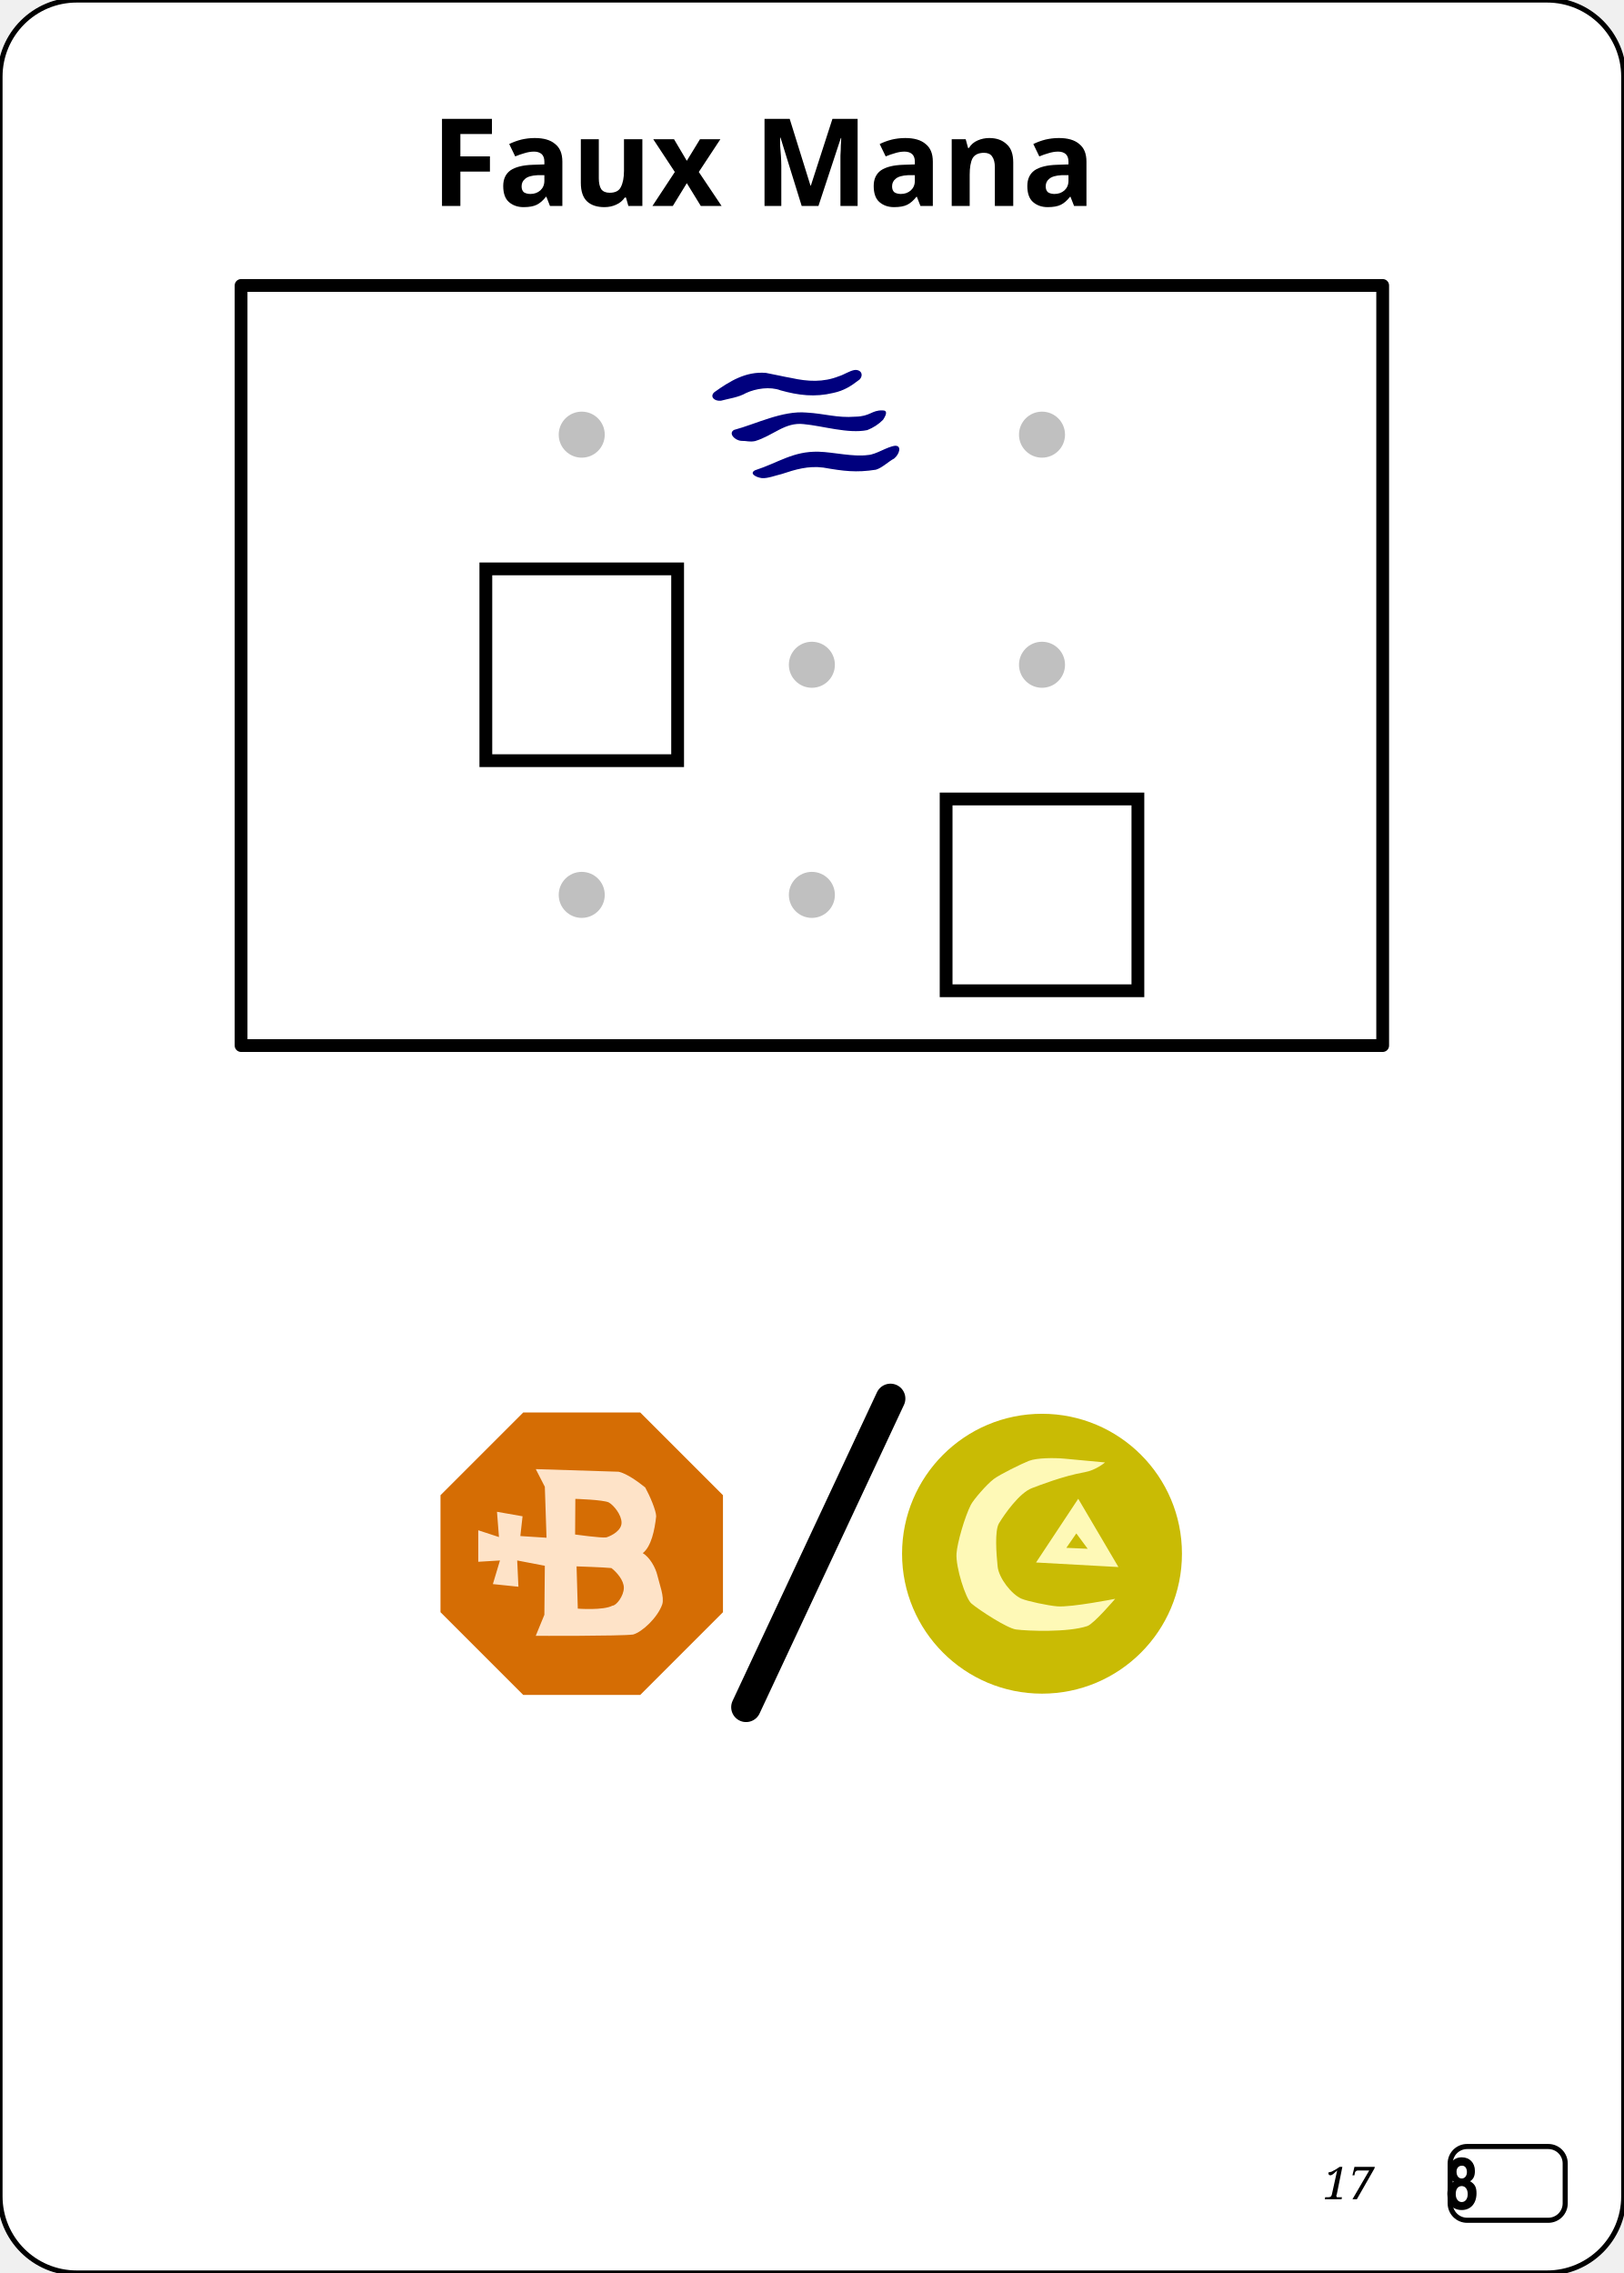
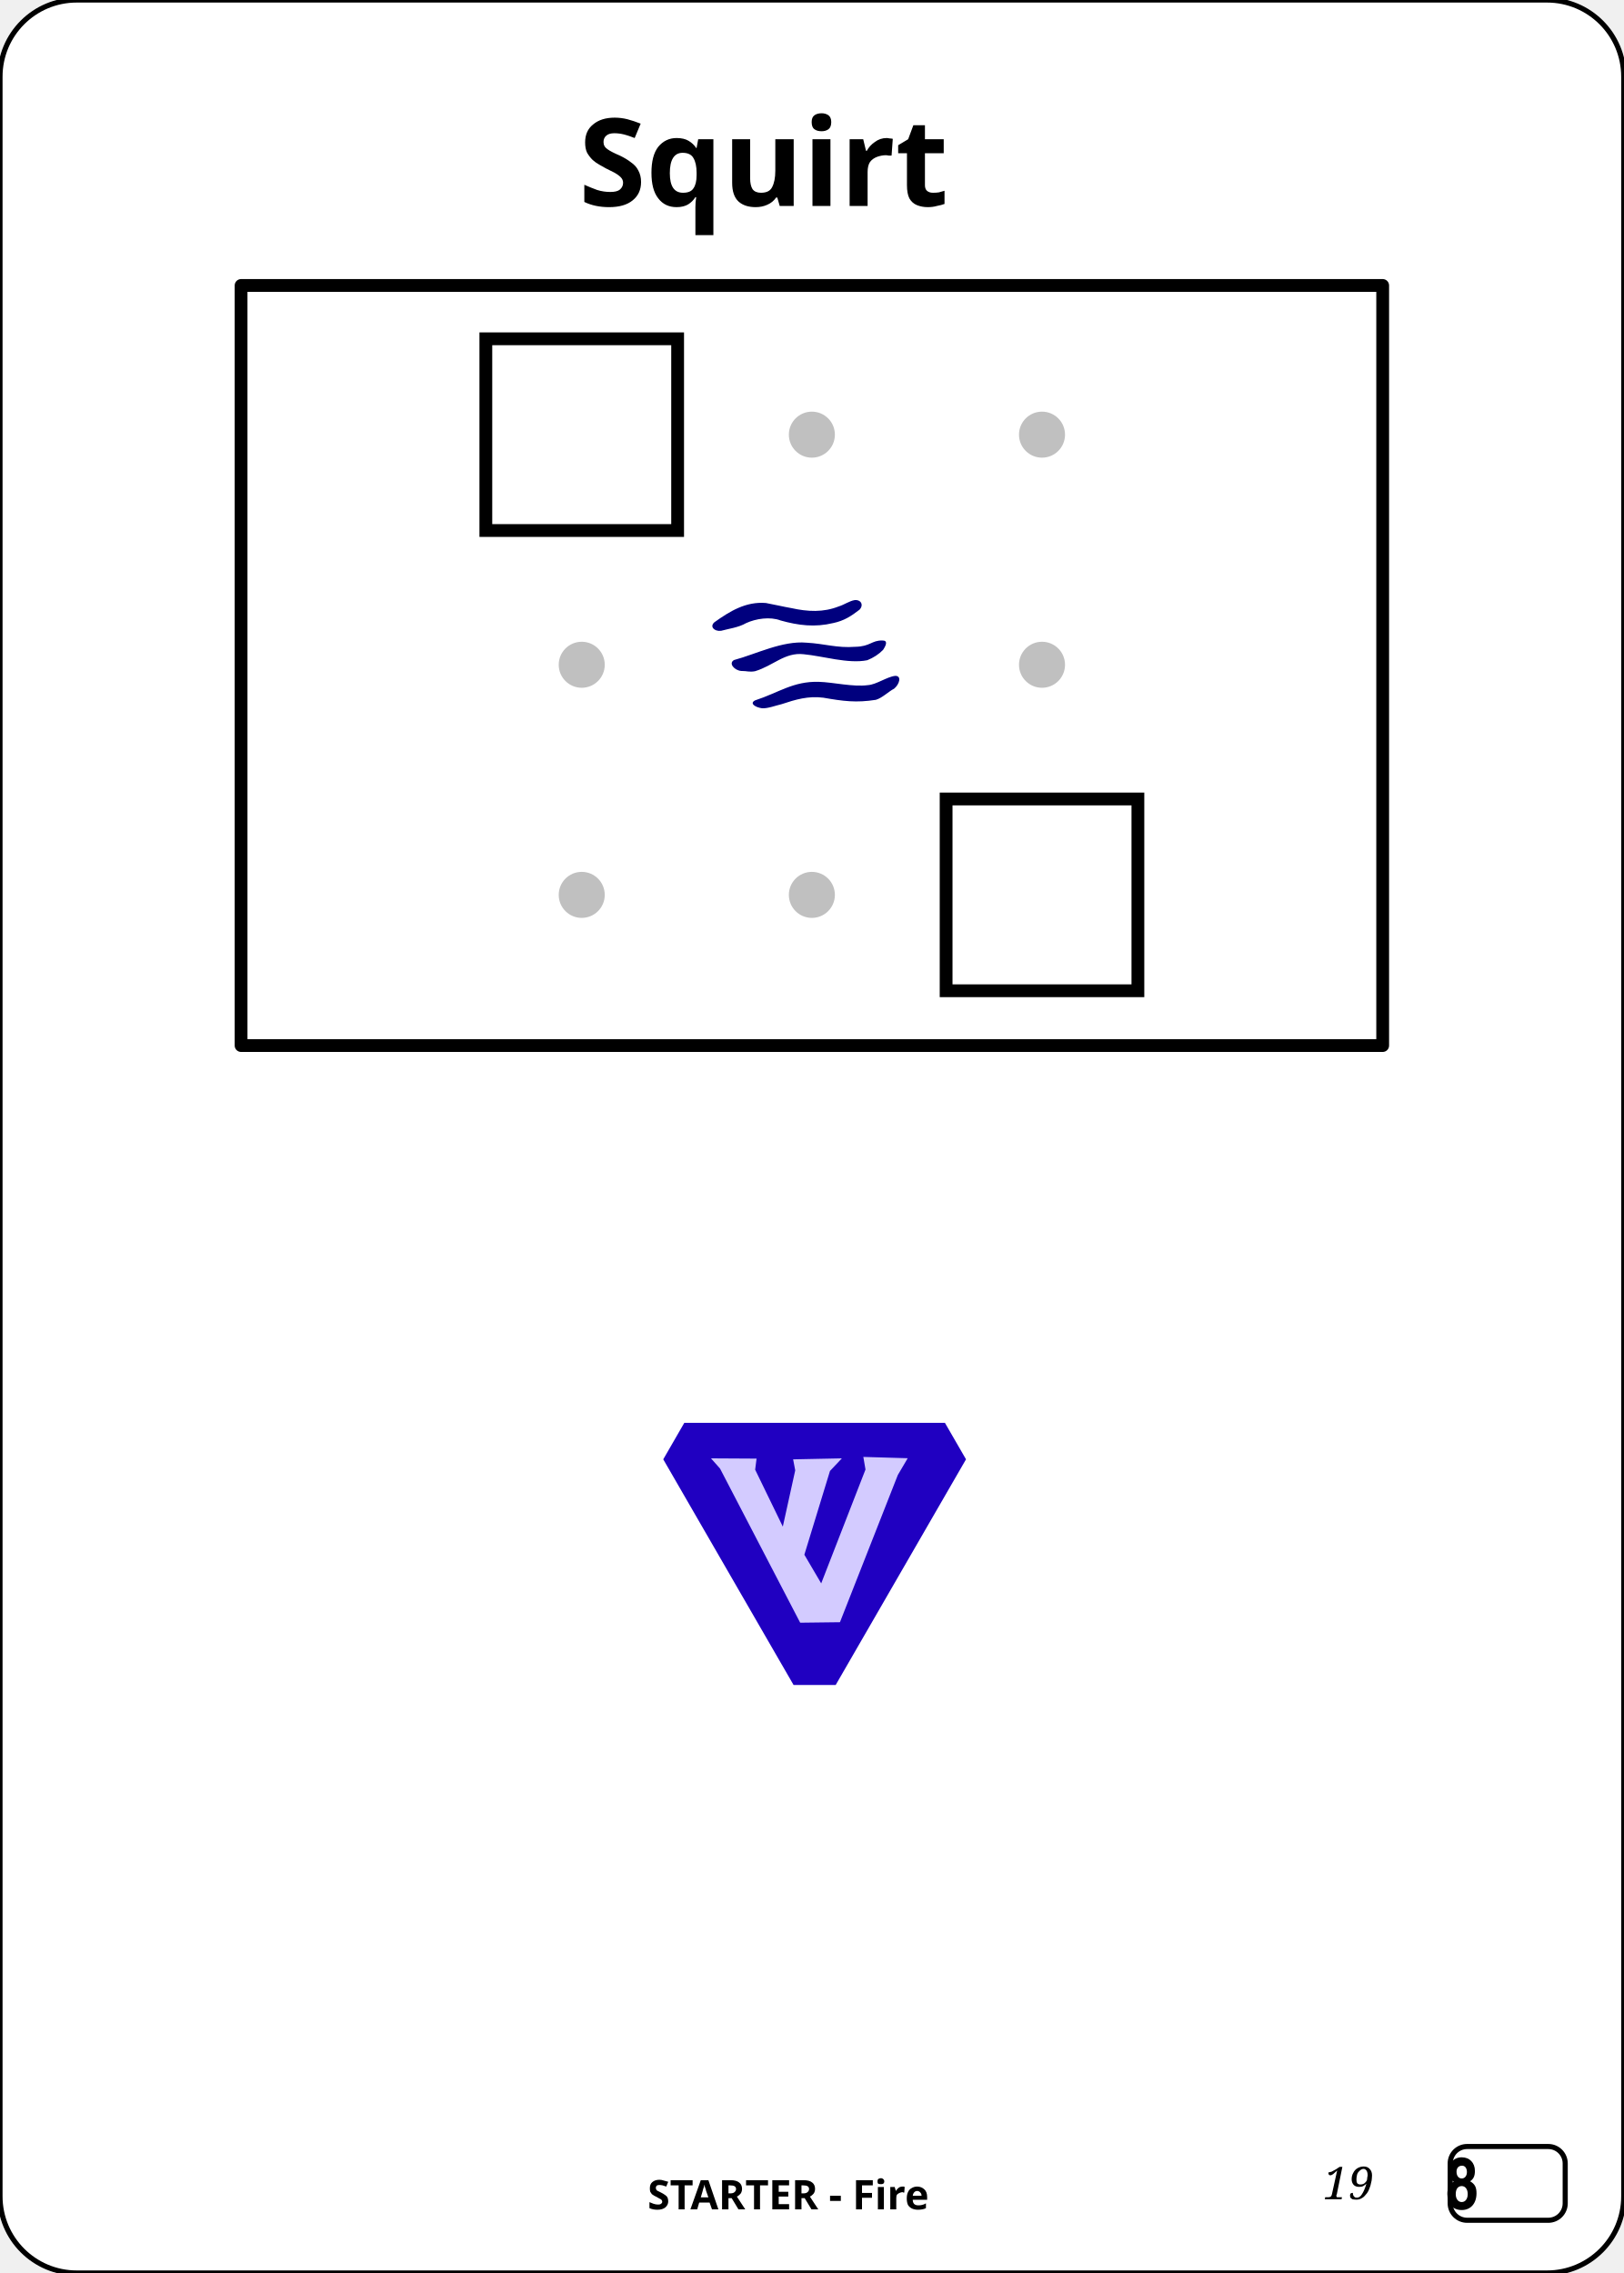
<svg xmlns="http://www.w3.org/2000/svg" xmlns:xlink="http://www.w3.org/1999/xlink" version="1.1" id="svg_root" width="63.5mm" height="88.9mm" viewBox="0 0 63.5 88.9">
  <defs />
  <g id="card00">
-     <rect id="rect1069" x="0" y="0" width="63.5" height="88.9" rx="3" ry="3" style="fill:#ffffff;stroke:none;stroke-width:0" />
+     <rect id="rect1074" x="0" y="0" width="63.5" height="88.9" rx="3" ry="3" style="fill:#ffffff;stroke:none;stroke-width:0" />
    <g id="masters" style="display:none">
      <path style="color:#000000;font-style:normal;font-variant:normal;font-weight:normal;font-stretch:normal;font-size:medium;line-height:normal;font-family:sans-serif;text-indent:0;text-align:start;text-decoration:none;text-decoration-line:none;text-decoration-style:solid;text-decoration-color:#000000;letter-spacing:normal;word-spacing:normal;text-transform:none;writing-mode:lr-tb;direction:ltr;baseline-shift:baseline;text-anchor:start;white-space:normal;clip-rule:nonzero;display:inline;overflow:visible;visibility:visible;opacity:1;isolation:auto;mix-blend-mode:normal;color-interpolation:sRGB;color-interpolation-filters:linearRGB;solid-color:#000000;solid-opacity:1;fill:#303030;fill-opacity:1;fill-rule:evenodd;stroke:none;stroke-width:0.584;stroke-linecap:round;stroke-linejoin:miter;stroke-miterlimit:4;stroke-dasharray:none;stroke-dashoffset:0;stroke-opacity:1;filter:url(#filter9446);color-rendering:auto;image-rendering:auto;shape-rendering:auto;text-rendering:auto;enable-background:accumulate" d="M 4.402,0.447 C 4.111,0.343 3.871,0.322 3.613,0.359 3.161,0.425 2.532,0.561 2.029,0.788 1.486,1.033 1.36,1.219 0.914,1.466 0.499,1.696 0.079,1.855 -0.251,2.205 c -0.165,0.174 -0.02,0.308 0.079,0.277 C 0.371,2.31 0.629,2.096 0.959,1.898 1.262,1.716 1.16,1.918 1.712,1.553 2.196,1.233 2.291,1.181 2.544,1.132 2.684,1.073 2.829,1.013 3.001,0.959 3.403,0.856 3.455,0.885 3.956,0.925 4.367,0.957 4.791,1.108 4.974,1.281 5.181,1.476 5.617,1.509 6.016,2.304 6.18,2.631 6.23,2.968 6.197,3.302 6.233,3.56 6.39,3.657 6.195,4.437 6.051,4.925 5.647,5.383 5.128,5.596 4.521,5.846 3.822,5.889 3.22,5.746 2.641,5.609 2.012,5.118 1.891,4.595 1.773,4.084 1.681,3.64 1.659,3.235 1.706,2.734 2.227,2.744 2.685,2.398 2.999,2.272 3.222,2.063 3.653,2.063 4.022,2.114 4.417,2.334 4.56,2.575 4.867,2.866 5.007,3.242 4.911,3.721 4.926,3.962 4.487,4.365 4.234,4.409 3.917,4.464 3.52,4.218 3.323,4.126 3.136,4.073 3.148,4 3.226,3.728 3.319,3.595 3.496,3.512 3.603,3.446 3.732,3.365 3.742,3.202 3.706,3.071 3.627,2.961 3.55,2.885 3.36,2.943 3.23,2.983 2.99,3.007 2.934,3.059 2.843,3.141 2.594,3.275 2.525,3.37 2.46,3.59 2.593,3.832 2.617,4.021 2.649,4.245 2.779,4.503 3.053,4.631 3.466,4.823 3.978,4.92 4.296,4.905 4.684,4.864 5.446,4.541 5.453,3.775 5.433,3.414 5.228,2.69 4.95,2.214 4.667,1.73 4.267,1.524 3.699,1.527 3.41,1.552 2.991,1.586 2.382,1.934 1.679,2.197 1.57,2.307 1.085,2.835 0.769,3.179 1.045,3.807 1.045,3.807 1.268,4.278 1.16,4.334 1.382,4.882 1.671,5.598 2.317,6.133 3.06,6.292 3.661,6.42 5.078,6.187 5.385,6.117 6.257,5.918 6.545,5.537 6.8,4.543 6.969,3.882 6.84,3.31 6.81,3.081 6.772,2.791 6.664,2.31 6.578,2.095 6.381,1.649 5.742,1.208 5.227,0.767 4.747,0.367 4.855,0.609 4.402,0.447 Z" id="element-air" />
      <path id="element-earth" style="color:#000000;font-style:normal;font-variant:normal;font-weight:normal;font-stretch:normal;font-size:medium;line-height:normal;font-family:sans-serif;text-indent:0;text-align:start;text-decoration:none;text-decoration-line:none;text-decoration-style:solid;text-decoration-color:#000000;letter-spacing:normal;word-spacing:normal;text-transform:none;writing-mode:lr-tb;direction:ltr;baseline-shift:baseline;text-anchor:start;white-space:normal;clip-rule:nonzero;display:inline;overflow:visible;visibility:visible;opacity:1;isolation:auto;mix-blend-mode:normal;color-interpolation:sRGB;color-interpolation-filters:linearRGB;solid-color:#000000;solid-opacity:1;fill:#004c00;fill-opacity:1;fill-rule:nonzero;stroke:none;stroke-width:0.584;stroke-linecap:round;stroke-linejoin:round;stroke-miterlimit:4;stroke-dasharray:none;stroke-dashoffset:0;stroke-opacity:1;color-rendering:auto;image-rendering:auto;shape-rendering:auto;text-rendering:auto;enable-background:accumulate" d="m 4.427,0.693 c -0.068,0.003 -0.132,0.027 -0.183,0.069 C 3.918,1.026 3.661,1.451 3.393,1.854 3.127,2.256 2.62,2.918 2.549,3.018 1.833,3.768 1.553,4.485 0.701,5.328 0.438,5.613 0.982,5.645 1.246,5.36 2.091,4.446 2.306,4.142 2.965,3.461 2.975,3.45 3.316,3.09 3.454,2.903 3.576,2.732 3.607,2.539 3.864,2.151 4.039,1.888 4.242,1.564 4.403,1.484 4.611,1.699 4.936,1.99 5.227,2.6 5.472,2.925 5.908,3.411 5.98,3.512 6.203,3.833 6.694,4.418 6.74,4.502 6.922,4.838 7,4.355 6.876,3.952 6.78,3.775 6.711,3.527 6.486,3.204 6.262,2.882 5.978,2.633 5.92,2.535 L 5.687,2.168 C 5.486,1.719 5.143,1.551 4.704,0.834 4.647,0.742 4.54,0.688 4.427,0.693 Z M 1.631,1.538 C 1.532,1.54 1.066,1.95 1.011,2.027 0.701,2.463 0.497,2.709 0.155,3.187 -0.069,3.501 0.347,3.572 0.571,3.259 0.832,2.894 1.435,2.252 1.626,2.189 c 0,0 0.628,0.453 0.836,0.565 C 2.813,2.944 3.217,2.746 2.864,2.56 2.911,2.585 2.559,2.323 2.418,2.151 2.219,1.919 1.873,1.623 1.631,1.538 Z m 3.59,2.352 c -0.229,0.011 -0.233,0.112 -0.113,0.295 0,0 0.457,0.774 0.616,1.258 C 5.926,5.776 6.564,5.718 6.358,5.289 6.113,4.778 5.498,4.03 5.498,4.03 5.441,3.938 5.334,3.884 5.22,3.889 Z M 4.465,4.06 C 4.299,4.062 4.165,4.217 4.168,4.373 L 4.081,5.802 C 4.075,6.183 4.663,5.887 4.657,5.506 4.617,5.197 4.739,4.539 4.465,4.06 Z M 3.438,3.87 C 3.2,4.021 2.914,4.532 2.733,5.085 2.593,5.438 3.16,5.634 3.3,5.281 3.372,4.824 3.621,4.24 3.621,4.24 3.696,4.06 3.645,3.877 3.438,3.87 Z" />
      <path style="color:#000000;font-style:normal;font-variant:normal;font-weight:normal;font-stretch:normal;font-size:medium;line-height:normal;font-family:sans-serif;text-indent:0;text-align:start;text-decoration:none;text-decoration-line:none;text-decoration-style:solid;text-decoration-color:#000000;letter-spacing:normal;word-spacing:normal;text-transform:none;writing-mode:lr-tb;direction:ltr;baseline-shift:baseline;text-anchor:start;white-space:normal;clip-rule:nonzero;display:inline;overflow:visible;visibility:visible;opacity:1;isolation:auto;mix-blend-mode:normal;color-interpolation:sRGB;color-interpolation-filters:linearRGB;solid-color:#000000;solid-opacity:1;fill:#860000;fill-opacity:0.975;fill-rule:evenodd;stroke:none;stroke-width:0.584;stroke-linecap:round;stroke-linejoin:miter;stroke-miterlimit:4;stroke-dasharray:none;stroke-dashoffset:0;stroke-opacity:1;filter:url(#filter9446);color-rendering:auto;image-rendering:auto;shape-rendering:auto;text-rendering:auto;enable-background:accumulate" d="m 2.571,-0.179 c -0.086,0.087 0.01,0.269 0.01,0.269 0,0 0.074,0.298 0.102,0.57 0.028,0.273 -0.005,0.5 -0.023,0.661 -0.029,0.259 -0.262,0.749 -0.441,1.021 -0.179,0.273 -0.295,0.549 -0.309,0.887 -0.003,0.069 0.023,0.202 0.034,0.268 -0.202,0.221 -0.421,0.33 -0.628,0.388 -0.278,0.078 -0.712,0.29 -1.087,0.635 -0.299,0.276 -0.418,0.531 -0.518,0.886 -0.1,0.355 -0.163,0.647 -0.126,0.907 0,0 0.004,0.305 0.105,0.393 0.137,0.027 0.343,-0.12 0.343,-0.12 0.426,-0.302 0.817,-0.587 1.151,-0.688 0.364,-0.111 0.748,-0.075 0.998,3.781e-4 0.327,0.099 0.682,0.055 1.025,-0.02 0.236,-0.051 0.395,-0.169 0.568,-0.319 0.232,0.177 0.373,0.211 0.538,0.336 0.203,0.154 0.438,0.297 0.798,0.391 0.377,0.098 0.808,0.106 1.208,0.054 0.4,-0.052 0.766,-0.15 1.026,-0.373 0,0 0.223,-0.155 0.202,-0.243 -0.05,-0.08 -0.272,-0.166 -0.272,-0.166 0,0 -0.246,-0.095 -0.523,-0.247 C 6.476,5.16 6.262,4.893 6.077,4.729 5.857,4.535 5.799,4.275 5.703,4.011 5.607,3.748 5.488,3.411 5.119,3.171 4.942,3.055 4.77,2.957 4.585,2.89 4.541,2.702 4.544,2.526 4.567,2.333 4.64,1.98 4.529,1.506 4.396,1.167 4.257,0.808 3.968,0.623 3.781,0.427 3.581,0.219 3.302,-0.008 3.019,-0.113 c 0,0 -0.175,-0.073 -0.448,-0.066 z m 0.601,0.735 c 0.067,0.052 0.27,0.181 0.371,0.281 0.236,0.234 0.434,0.568 0.476,0.817 0.04,0.242 -0.007,0.456 -0.035,0.683 -0.018,0.146 0.002,0.308 0.062,0.462 -0.048,0.003 -0.167,0.006 -0.217,0.014 -0.165,0.022 -0.339,0.067 -0.526,0.133 -0.388,0.127 -0.089,0.205 0.304,0.167 0.306,-0.016 0.594,0.137 0.783,0.221 0.155,0.069 0.407,0.242 0.484,0.368 0.149,0.245 0.348,0.544 0.377,0.678 0.052,0.242 0.148,0.475 0.423,0.797 0.248,0.291 0.565,0.389 0.869,0.558 C 6.517,5.818 6.271,5.886 6.194,5.897 5.866,5.94 5.513,5.868 5.273,5.744 5.012,5.61 4.836,5.61 4.616,5.471 4.472,5.38 4.276,5.316 4.175,5.126 4.308,4.835 4.452,4.57 4.505,4.286 4.589,3.906 4.193,4.28 4.022,4.57 3.841,4.954 3.547,5.248 3.105,5.395 2.819,5.49 2.574,5.401 2.308,5.347 2.042,5.294 1.671,5.234 1.189,5.381 0.858,5.482 0.423,5.598 0.109,5.945 0.074,5.765 0.166,5.582 0.195,5.495 0.29,5.208 0.564,4.918 0.745,4.751 1.021,4.497 1.365,4.421 1.651,4.341 1.862,4.282 1.952,4.287 2.172,4.105 2.333,4.365 2.56,4.579 2.83,4.752 3.162,4.966 3.084,4.606 2.765,4.259 2.556,4.032 2.481,3.834 2.451,3.341 2.436,3.089 2.561,2.814 2.733,2.553 2.955,2.245 3.143,1.974 3.19,1.551 3.218,1.217 3.244,0.786 3.172,0.556 Z" id="element-fire" />
      <path id="element-water" style="color:#000000;font-style:normal;font-variant:normal;font-weight:normal;font-stretch:normal;font-size:medium;line-height:normal;font-family:sans-serif;text-indent:0;text-align:start;text-decoration:none;text-decoration-line:none;text-decoration-style:solid;text-decoration-color:#000000;letter-spacing:normal;word-spacing:normal;text-transform:none;writing-mode:lr-tb;direction:ltr;baseline-shift:baseline;text-anchor:start;white-space:normal;clip-rule:nonzero;display:inline;overflow:visible;visibility:visible;opacity:1;isolation:auto;mix-blend-mode:normal;color-interpolation:sRGB;color-interpolation-filters:linearRGB;solid-color:#000000;solid-opacity:1;fill:#00007e;fill-opacity:1;fill-rule:evenodd;stroke:none;stroke-width:0.584;stroke-linecap:round;stroke-linejoin:miter;stroke-miterlimit:4;stroke-dasharray:none;stroke-dashoffset:0;stroke-opacity:1;color-rendering:auto;image-rendering:auto;shape-rendering:auto;text-rendering:auto;enable-background:accumulate" d="M 7.007,4.184 C 6.697,4.216 6.261,4.529 5.944,4.546 5.354,4.626 4.606,4.434 4.015,4.417 3.015,4.392 2.458,4.839 1.531,5.142 1.296,5.258 1.538,5.416 1.8,5.451 2.015,5.469 2.359,5.338 2.563,5.292 3.117,5.108 3.607,4.962 4.199,5.038 4.981,5.175 5.485,5.242 6.252,5.121 6.502,5.049 6.742,4.801 6.968,4.684 7.171,4.518 7.277,4.176 7.007,4.184 Z M 6.506,2.801 C 6.086,2.791 6.034,3.038 5.447,3.047 4.73,3.103 4.254,2.925 3.541,2.886 2.598,2.801 1.565,3.334 0.705,3.565 0.478,3.694 0.722,3.97 0.986,3.992 1.222,3.991 1.299,4.044 1.528,4.002 2.239,3.789 2.695,3.252 3.431,3.338 4.173,3.406 5.174,3.724 5.917,3.572 6.153,3.478 6.366,3.341 6.534,3.168 6.654,2.987 6.734,2.795 6.506,2.801 Z M 5.427,1.22 C 5.224,1.251 5.001,1.409 4.805,1.466 4.201,1.707 3.589,1.676 2.95,1.534 2.665,1.486 2.234,1.384 1.951,1.334 1.165,1.27 0.54,1.658 -0.063,2.088 -0.256,2.258 -0.066,2.453 0.197,2.422 0.502,2.338 0.878,2.295 1.178,2.121 1.557,1.946 2.114,1.859 2.526,2.017 3.227,2.213 3.866,2.292 4.587,2.118 5.009,2.028 5.277,1.855 5.614,1.595 5.782,1.418 5.68,1.201 5.427,1.22 Z" />
      <g id="a-master" style="display:inline">
-         <path style="display:inline;fill:#d20909;fill-opacity:1;fill-rule:evenodd;stroke-width:0.265" id="path32-4" d="m -292.057,84.746 -16.205,9.356 -16.205,-9.356 0,-18.712 16.205,-9.356 16.205,9.356 z" transform="matrix(0,0.3175,-0.3175,0,55.68632,158.6405)" />
-         <path id="path12743x" style="fill:#fdc7c7;fill-opacity:1;stroke:none;stroke-width:1.578;stroke-linecap:round;stroke-linejoin:round;stroke-dasharray:none;stroke-dashoffset:0;stroke-opacity:0.791" d="m 28.474,57.348 -0.113,1.067 0.694,-0.114 1.561,0.035 -1.893,4.856 -0.405,0.518 1.52,0.137 0.112,-0.438 0.477,-0.953 2.523,-0.031 0.441,0.838 -0.069,0.508 1.852,-0.067 -0.292,-0.455 -1.887,-4.908 1.353,0.069 0.607,0.237 0.322,-1.393 -0.659,0.15 -5.519,-0.032 z m 3.315,1.576 0.89,2.337 -1.835,0.015 z" />
-       </g>
-       <g id="b-master" style="display:inline">
-         <path style="fill:#d56d04;fill-opacity:1;fill-rule:evenodd;stroke-width:0.265" id="path32" d="m -257.211,10.785 -15.804,-6.546 -6.546,-15.804 6.546,-15.804 15.804,-6.546 15.804,6.546 6.546,15.804 -6.546,15.804 z" transform="matrix(0.2471374,-0.1023677,0.1023677,0.2471374,96.50025,37.29569)" />
-         <path id="path12959x" style="fill:#fee3c8;fill-opacity:1;stroke:none;stroke-width:1.616;stroke-linecap:round;stroke-linejoin:round;stroke-dasharray:none;stroke-dashoffset:0;stroke-opacity:0.791" d="m 29.953,57.459 0.354,0.691 0.066,1.993 -1.024,-0.066 0.087,-0.773 -1,-0.176 0.077,0.988 -0.809,-0.265 v 1.232 l 0.848,-0.051 -0.277,0.924 0.999,0.103 -0.048,-1.027 1.081,0.208 -0.018,1.917 -0.338,0.823 c 0,0 3.299,0.013 3.806,-0.051 0.358,-0.097 0.963,-0.666 1.142,-1.181 0.09,-0.29 -0.112,-0.793 -0.19,-1.13 -0.073,-0.314 -0.302,-0.712 -0.571,-0.873 0.328,-0.258 0.464,-0.89 0.523,-1.438 0,-0.225 -0.249,-0.808 -0.428,-1.13 -0.239,-0.193 -0.718,-0.552 -1.047,-0.616 z m 2.849,1.3 c 0.192,0.104 0.505,0.483 0.505,0.795 0,0.297 -0.361,0.502 -0.595,0.576 -0.192,0.03 -1.221,-0.113 -1.221,-0.113 l 0.009,-1.394 c 0,0 1.068,0.032 1.301,0.136 z m 0.109,2.57 c 0.209,0.161 0.486,0.48 0.486,0.77 0,0.322 -0.297,0.701 -0.446,0.701 -0.358,0.193 -1.355,0.116 -1.355,0.116 l -0.048,-1.653 c 0,0 1.064,0.034 1.363,0.066 z" />
+         <path style="display:inline;fill:#08e0b8;fill-opacity:1;fill-rule:evenodd;stroke-width:0.265" id="path32-4" d="m -292.057,84.746 -16.205,9.356 -16.205,-9.356 0,-18.712 16.205,-9.356 16.205,9.356 z" transform="matrix(0,0.3175,-0.3175,0,55.68632,158.6405)" />
+         <path id="path12743x" style="fill:#d1fdf5;fill-opacity:1;stroke:none;stroke-width:1.578;stroke-linecap:round;stroke-linejoin:round;stroke-dasharray:none;stroke-dashoffset:0;stroke-opacity:0.791" d="m 28.474,57.348 -0.113,1.067 0.694,-0.114 1.561,0.035 -1.893,4.856 -0.405,0.518 1.52,0.137 0.112,-0.438 0.477,-0.953 2.523,-0.031 0.441,0.838 -0.069,0.508 1.852,-0.067 -0.292,-0.455 -1.887,-4.908 1.353,0.069 0.607,0.237 0.322,-1.393 -0.659,0.15 -5.519,-0.032 z m 3.315,1.576 0.89,2.337 -1.835,0.015 z" />
      </g>
      <g id="c-master" style="display:inline">
        <circle style="fill:#c9bb04;fill-opacity:1;stroke:none;stroke-width:0.3;stroke-dasharray:0.3, 0.3" id="path33" cx="31.75" cy="60.768" r="5.473" />
        <path id="path12967x" style="fill:#fef9b7;fill-opacity:1;stroke:none;stroke-width:1.555;stroke-linecap:round;stroke-linejoin:round;stroke-dasharray:none;stroke-dashoffset:0;stroke-opacity:0.791" d="m 32.627,57.05 c -0.384,-0.036 -1.079,-0.036 -1.391,0.087 -0.28,0.111 -1.134,0.528 -1.377,0.713 -0.28,0.213 -0.791,0.808 -0.892,1.006 -0.243,0.477 -0.53,1.486 -0.56,1.898 -0.039,0.536 0.356,1.77 0.581,1.96 0.312,0.264 1.397,0.969 1.742,1.016 0.452,0.062 2.049,0.121 2.793,-0.133 0.259,-0.089 1.088,-1.065 1.088,-1.065 0,0 -1.702,0.336 -2.255,0.295 -0.37,-0.028 -1.189,-0.205 -1.409,-0.3 -0.384,-0.166 -0.885,-0.802 -0.932,-1.257 -0.049,-0.48 -0.122,-1.401 0.053,-1.691 0.227,-0.376 0.806,-1.196 1.291,-1.377 0.275,-0.103 1.207,-0.473 2.067,-0.624 0.433,-0.076 0.789,-0.38 0.789,-0.38 z m 0.54,1.569 -1.65,2.492 3.222,0.178 z m -0.075,1.355 0.445,0.601 -0.835,-0.037 z" />
      </g>
-       <g id="d-master" style="display:inline">
-         <path id="rect33" style="fill:#9bc904;fill-opacity:1;stroke:none;stroke-width:0.3;stroke-dasharray:0.3, 0.3" d="m 28.511,55.943 -1.586,1.586 v 6.478 l 1.586,1.586 h 6.478 l 1.586,-1.586 v -6.478 l -1.586,-1.586 z" />
-         <path id="path13132x" style="fill:#f0fec2;fill-opacity:1;stroke:none;stroke-width:1.6;stroke-linecap:round;stroke-linejoin:round;stroke-dasharray:none;stroke-dashoffset:0;stroke-opacity:0.791" d="m 28.975,57.352 v 1.266 l 0.433,-0.2 0.649,0.159 0.051,1.263 h -1.144 l -0.51,-0.242 v 1.511 l 0.433,-0.215 1.208,0.054 v 1.632 l -0.734,0.058 -0.572,-0.262 v 1.47 l 0.538,-0.097 c 0,0 3.279,0.206 3.508,0.179 0.465,-0.055 1.304,-0.364 1.62,-0.531 0.377,-0.2 0.966,-1.056 1.157,-1.633 0.079,-0.237 0.029,-1.419 -0.077,-1.756 -0.202,-0.641 -0.937,-1.38 -1.119,-1.633 -0.184,-0.256 -1.176,-0.743 -1.466,-0.817 -0.267,-0.068 -3.529,-0.029 -3.529,-0.029 z m 5.217,3.918 c 0,0 -0.081,0.466 -0.2,0.655 -0.151,0.241 -0.594,0.633 -1.003,0.735 -0.572,0.143 -1.63,0.153 -1.63,0.153 l 0.02,-1.726 1.579,0.074 -0.09,-1.208 -1.442,-0.012 -0.068,-1.366 c 0,0 1.265,0.21 1.592,0.247 0.211,0.024 0.772,0.409 0.964,0.612 0.135,0.142 0.315,0.772 0.315,0.772" />
-       </g>
      <g id="e-master" style="display:inline">
        <ellipse style="fill:#14c604;fill-opacity:1;stroke:none;stroke-width:0.3;stroke-dasharray:0.3, 0.3" id="path43" cx="31.75" cy="60.768" rx="4.534" ry="5.632" />
        <path style="fill:#c9fec5;fill-opacity:1;stroke:none;stroke-width:1.695;stroke-linecap:round;stroke-linejoin:round;stroke-dasharray:none;stroke-dashoffset:0;stroke-opacity:0.791" d="m 30.224,57.492 3.729,-0.037 0.486,1.553 -0.807,-0.364 -1.841,-0.056 0.098,1.418 1.416,-0.018 0.517,-0.182 0.397,1.63 -0.725,-0.172 -1.694,-0.033 0.046,1.629 1.734,-0.036 0.971,-0.341 -0.598,1.405 -3.579,0.097 0.268,-0.51 -0.167,-2.259 -1.297,0.085 -0.61,0.184 0.224,-1.553 0.573,0.214 1.145,-0.1 -0.017,-1.978 z" id="path12741x" />
      </g>
-       <g id="f-master">
+       <g id="f-master" style="display:inline">
        <use x="0" y="0" xlink:href="#g41" id="use41" transform="matrix(1.2,0,0,1.2,102.0932,-15.02783)" style="display:inline" />
-         <path id="path12748x" style="fill:#c5fee9;fill-opacity:1;stroke:none;stroke-width:1.499;stroke-linecap:round;stroke-linejoin:round;stroke-dasharray:none;stroke-dashoffset:0;stroke-opacity:0.791" d="m 34,57.495 -3.7,0.033 0.323,0.369 0.126,1.777 -1.019,0.096 -0.449,-0.191 -0.203,1.219 0.63,-0.231 1.143,-0.072 0.063,1.079 c 0,0 -0.289,0.046 -0.586,0.338 -0.23,0.227 -0.408,0.45 -0.473,0.694 -0.095,0.356 -0.03,0.651 0.062,0.853 0.152,0.334 0.229,0.488 0.396,0.607 0.229,0.164 0.507,0.375 0.923,0.398 0.255,0.014 0.589,0.016 0.942,-0.154 0.243,-0.117 0.451,-0.334 0.602,-0.604 0.132,-0.237 0.133,-0.561 0.13,-0.952 -0.002,-0.328 -0.201,-0.606 -0.445,-0.837 -0.17,-0.161 -0.621,-0.334 -0.621,-0.334 l -0.015,-1.143 1.159,-0.048 0.57,0.145 0.157,-1.225 -0.626,0.274 -1.264,0.058 -0.076,-1.22 1.818,-0.053 0.704,0.341 z m -2.123,5.103 c 0.133,0.176 0.231,0.435 0.05,0.658 -0.172,0.211 -0.394,0.306 -0.64,0.249 -0.237,-0.054 -0.431,-0.109 -0.487,-0.345 -0.054,-0.227 -0.049,-0.383 0.066,-0.587 0.122,-0.215 0.338,-0.208 0.515,-0.213 0.228,-0.007 0.343,0.035 0.496,0.238 z" />
+         <path id="path12748x" style="fill:#fed4c9;fill-opacity:1;stroke:none;stroke-width:1.499;stroke-linecap:round;stroke-linejoin:round;stroke-dasharray:none;stroke-dashoffset:0;stroke-opacity:0.791" d="m 34,57.495 -3.7,0.033 0.323,0.369 0.126,1.777 -1.019,0.096 -0.449,-0.191 -0.203,1.219 0.63,-0.231 1.143,-0.072 0.063,1.079 c 0,0 -0.289,0.046 -0.586,0.338 -0.23,0.227 -0.408,0.45 -0.473,0.694 -0.095,0.356 -0.03,0.651 0.062,0.853 0.152,0.334 0.229,0.488 0.396,0.607 0.229,0.164 0.507,0.375 0.923,0.398 0.255,0.014 0.589,0.016 0.942,-0.154 0.243,-0.117 0.451,-0.334 0.602,-0.604 0.132,-0.237 0.133,-0.561 0.13,-0.952 -0.002,-0.328 -0.201,-0.606 -0.445,-0.837 -0.17,-0.161 -0.621,-0.334 -0.621,-0.334 l -0.015,-1.143 1.159,-0.048 0.57,0.145 0.157,-1.225 -0.626,0.274 -1.264,0.058 -0.076,-1.22 1.818,-0.053 0.704,0.341 z m -2.123,5.103 c 0.133,0.176 0.231,0.435 0.05,0.658 -0.172,0.211 -0.394,0.306 -0.64,0.249 -0.237,-0.054 -0.431,-0.109 -0.487,-0.345 -0.054,-0.227 -0.049,-0.383 0.066,-0.587 0.122,-0.215 0.338,-0.208 0.515,-0.213 0.228,-0.007 0.343,0.035 0.496,0.238 z" />
      </g>
-       <g id="g-master">
+       <g id="g-master" style="display:inline">
        <path id="rect33-87" style="display:inline;fill:#04b1ab;fill-opacity:1;stroke:none;stroke-width:0.3;stroke-dasharray:0.3, 0.3" d="m 29.146,55.308 -1.586,1.586 v 7.748 l 1.586,1.586 h 5.208 l 1.586,-1.586 v -7.748 l -1.586,-1.586 z" />
        <path style="fill:#d2fefc;fill-opacity:1;stroke:none;stroke-width:1.555;stroke-linecap:round;stroke-linejoin:round;stroke-dasharray:none;stroke-dashoffset:0;stroke-opacity:0.791" d="m 33.39,58.422 -0.174,-1.285 c 0,0 -1.454,-0.18 -2.118,0.1 -0.577,0.243 -1.11,0.632 -1.517,1.108 -0.435,0.507 -0.628,0.74 -0.73,1.4 -0.074,0.485 -0.13,1.107 0.089,1.545 0.219,0.439 0.485,0.766 0.887,1.048 0.394,0.275 0.999,0.232 1.478,0.254 0.288,0.014 1.005,-0.151 1.005,-0.151 l -0.043,0.653 -1.287,0.102 -0.15,0.89 1.398,-0.087 -0.122,0.839 1.223,-0.009 0.122,-0.893 1.276,-0.083 0.124,-0.838 -1.39,0.066 c 0,0 0.073,-0.825 0.091,-1.247 0.016,-0.376 0.003,-1.238 0.003,-1.238 l 1.039,-0.017 0.097,-0.748 -1.147,0.035 -0.004,-0.609 -0.914,0.047 -0.045,0.522 -0.782,0.075 -0.149,0.783 0.875,-0.047 -0.082,0.89 c 0,0 -0.82,0.108 -1.219,0.088 -0.523,-0.026 -1.162,-0.404 -1.272,-1.138 -0.088,-0.584 0.416,-1.359 0.853,-1.757 0.448,-0.408 1.172,-0.66 1.776,-0.549 0.267,0.049 0.811,0.254 0.811,0.254 z" id="path12894x" />
      </g>
-       <g id="h-master">
-         <ellipse style="display:inline;fill:#0499d5;fill-opacity:1;stroke:none;stroke-width:0.3;stroke-dasharray:0.3, 0.3" id="path43-5" cx="31.75" cy="60.768" rx="4.944" ry="5.632" />
-         <path id="path12980x" style="fill:#cbeffe;fill-opacity:1;stroke:none;stroke-width:1.555;stroke-linecap:round;stroke-linejoin:round;stroke-dasharray:none;stroke-dashoffset:0;stroke-opacity:0.791" d="m 30.798,56.863 -1.492,0.045 0.179,0.284 -0.029,0.548 -1.245,0.203 -0.225,0.74 1.429,-0.23 -0.056,4.336 -0.205,0.402 1.588,0.073 -0.188,-0.489 0.034,-2.097 c 0,0 0.437,-0.331 0.741,-0.423 0.342,-0.104 0.807,-0.122 1.072,0.132 0.259,0.249 0.414,0.776 0.31,1.29 -0.057,0.282 -0.254,0.999 -0.028,1.631 0.131,0.366 0.527,0.724 0.954,0.898 0.358,0.145 0.757,0.034 1.281,-0.171 -0.342,-0.091 -0.6,-0.262 -0.811,-0.438 -0.546,-0.453 -0.432,-1.057 -0.274,-1.938 0.1,-0.555 0.057,-1.284 -0.19,-1.663 -0.388,-0.596 -1.173,-1.001 -1.625,-1.031 -0.424,-0.028 -1.333,0.423 -1.333,0.423 l 0.053,-1.14 1.236,-0.191 0.139,-0.77 -1.445,0.215 -0.017,-0.377 z" />
+       <g id="w-master" style="display:inline">
+         <path id="path42" style="fill:#2000c1;fill-opacity:1;fill-rule:evenodd;stroke-width:0.133" d="m 26.762,55.648 -0.824,1.428 5.096,8.825 h 1.648 l 5.096,-8.825 -0.825,-1.428 z" />
+         <path style="fill:#d3cbff;fill-opacity:1;stroke:none;stroke-width:1.585;stroke-linecap:round;stroke-linejoin:round;stroke-dasharray:none;stroke-dashoffset:0;stroke-opacity:0.791" d="m 27.805,57.038 0.354,0.4 3.134,6.028 1.555,-0.019 2.264,-5.759 0.386,-0.655 -1.735,-0.051 0.084,0.493 -1.732,4.453 -0.659,-1.121 1.002,-3.275 0.465,-0.494 -1.906,0.039 0.082,0.43 -0.485,2.201 -1.082,-2.227 0.055,-0.433 z" id="path12957x" />
      </g>
-       <g id="m-master">
-         <path style="fill:#0455e1;fill-opacity:1;fill-rule:evenodd;stroke-width:0.265" id="path35" d="m -181.664,39.376 15.102,7.273 3.73,16.341 -10.451,13.105 -16.762,0 -10.451,-13.105 3.73,-16.341 z" transform="matrix(-0.3045371,0,0,-0.3045371,-23.57347,78.42681)" />
-         <path style="fill:#d7e5fe;fill-opacity:1;stroke:none;stroke-width:1.473;stroke-linecap:round;stroke-linejoin:round;stroke-dasharray:none;stroke-dashoffset:0;stroke-opacity:0.791" d="m 27.636,63.401 0.246,-0.492 1.415,-5.446 -0.056,-0.395 1.244,0.088 1.14,2.761 1.237,-2.918 1.458,0.044 -0.088,0.48 1.403,5.318 0.303,0.558 -1.579,0.024 0.033,-0.502 -1.219,-3.544 -0.96,1.87 0.969,1.794 0.336,0.396 h -1.396 l 0.021,-0.328 -0.578,-0.862 -0.463,0.813 0.004,0.395 h -1.236 l 0.234,-0.308 0.794,-1.928 -0.904,-1.747 -1.127,3.519 0.049,0.461 z" id="path12898x" />
-       </g>
-       <g id="r-master">
-         <path style="fill:#2000c1;fill-opacity:1;fill-rule:evenodd;stroke-width:0.265" id="path36" d="m -148.953,83.866 19.216,13.961 -7.34,22.59 -23.752,0 -7.34,-22.59 z" transform="matrix(0.297382,0,0,0.297382,76.04608,29.87525)" />
-         <path id="path12900x" style="fill:#dad2ff;fill-opacity:1;stroke:none;stroke-width:1.598;stroke-linecap:round;stroke-linejoin:round;stroke-dasharray:none;stroke-dashoffset:0;stroke-opacity:0.791" d="m 29.174,57.643 0.427,0.608 -0.09,1.102 -1.32,0.164 -0.254,1.039 1.594,-0.104 0.04,2.961 -0.211,0.602 1.681,0.03 -0.171,-0.63 0.038,-1.341 1.506,0.103 0.489,1.446 -0.106,0.513 1.705,-0.067 -0.555,-0.689 -0.451,-1.432 c 0,0 0.442,-0.523 0.67,-0.85 0.139,-0.198 0.201,-0.722 0.216,-1.011 l 0.995,-0.098 0.319,-1.055 -1.453,0.096 C 34.045,58.547 33.279,57.864 32.899,57.751 32.574,57.654 29.174,57.643 29.174,57.643 Z m 3.32,1.105 c 0.181,0.033 0.332,0.262 0.332,0.374 l -1.827,0.121 -0.067,-0.453 c 0,0 1.202,-0.106 1.562,-0.041 z m 0.662,1.41 c 0,0 -6.24e-4,0.358 -0.218,0.541 -0.169,0.142 -0.474,0.338 -0.671,0.352 -0.259,0.018 -1.269,8.21e-4 -1.269,8.21e-4 l -0.004,-0.844 z" />
-       </g>
-       <g id="w-master">
-         <path id="path42" style="fill:#9100e0;fill-opacity:1;fill-rule:evenodd;stroke-width:0.133" d="m 26.762,55.648 -0.824,1.428 5.096,8.825 h 1.648 l 5.096,-8.825 -0.825,-1.428 z" />
-         <path style="fill:#eeceff;fill-opacity:1;stroke:none;stroke-width:1.585;stroke-linecap:round;stroke-linejoin:round;stroke-dasharray:none;stroke-dashoffset:0;stroke-opacity:0.791" d="m 27.805,57.038 0.354,0.4 3.134,6.028 1.555,-0.019 2.264,-5.759 0.386,-0.655 -1.735,-0.051 0.084,0.493 -1.732,4.453 -0.659,-1.121 1.002,-3.275 0.465,-0.494 -1.906,0.039 0.082,0.43 -0.485,2.201 -1.082,-2.227 0.055,-0.433 z" id="path12957x" />
-       </g>
-       <g id="y-master">
+       <g id="y-master" style="display:inline">
        <path style="display:inline;fill:#b500a6;fill-opacity:1;fill-rule:evenodd;stroke-width:0.265" id="path36-4" d="m -148.953,83.866 19.216,13.961 -7.34,22.59 -23.752,0 -7.34,-22.59 z" transform="matrix(-0.2922684,0,0,-0.2922684,-11.78439,90.76079)" />
        <path style="fill:#ffc8fa;fill-opacity:1;stroke:none;stroke-width:1.599;stroke-linecap:round;stroke-linejoin:round;stroke-dasharray:none;stroke-dashoffset:0;stroke-opacity:0.791" d="m 28.446,57.406 1.484,0.016 1.392,1.76 -0.105,-1.283 -0.29,-0.553 1.721,0.053 -0.338,0.605 -0.007,1.218 1.531,-1.11 -0.349,-0.511 1.871,-0.132 -0.624,1.977 -0.318,-0.479 -2.079,1.743 -0.008,2.395 0.216,0.648 -1.554,-0.045 0.234,-0.776 -0.006,-2.12 -2.239,-2.907 z" id="path12896x" />
-       </g>
-       <g id="z-master">
-         <path id="rect33-8" style="display:inline;fill:#c60049;fill-opacity:1;stroke:none;stroke-width:0.3;stroke-dasharray:0.3, 0.3" d="m 28.511,55.943 -1.586,1.586 v 6.478 l 1.586,1.586 h 6.478 l 1.586,-1.586 v -6.478 l -1.586,-1.586 z" />
-         <path id="path12975x" style="fill:#ffe1ec;fill-opacity:1;stroke:none;stroke-width:1.64;stroke-linecap:round;stroke-linejoin:round;stroke-dasharray:none;stroke-dashoffset:0;stroke-opacity:0.791" d="m 28.356,57.27 -0.135,1.822 0.84,-0.509 2.465,-0.091 -3.093,5.345 c 0,0 1.41,-0.061 1.88,-0.099 0.328,-0.027 1.47,0.525 1.47,0.525 l -0.623,0.692 0.923,0.086 0.5,-0.543 0.758,0.108 c 0.572,0.082 1.549,-0.393 1.864,-0.666 0.204,-0.177 0.539,-1.416 0.539,-1.416 0,0 -0.758,0.651 -1.018,0.839 -0.184,0.133 -0.528,0.184 -0.778,0.224 -0.153,0.024 -0.711,-0.13 -0.711,-0.13 l 0.797,-1.16 -0.803,0.036 -0.696,0.815 c 0,0 -0.88,-0.731 -1.794,-0.688 l 2.955,-5.076 z" />
      </g>
      <g id="sym-master-extra">
        <g id="g41" style="display:inline" transform="translate(15.55363,13.71286)">
          <use x="0" y="0" xlink:href="#rect35-7" id="use38" transform="matrix(-1,0,0,1,-148.346,2.0666667e-7)" />
          <use x="0" y="0" xlink:href="#rect35-7" id="use39" transform="rotate(180,-74.17299,49.44995)" />
-           <path id="rect35-7" style="display:inline;fill:#04b977;fill-opacity:1;stroke-width:0.223;stroke-dasharray:0.223, 0.223" d="m -74.173,44.212 v 5.237 h 4.174 c -1.042,-1.895 -2.319,-3.69 -4.174,-5.237 z" />
+           <path id="rect35-7" style="display:inline;fill:#e33505;fill-opacity:1;stroke-width:0.223;stroke-dasharray:0.223, 0.223" d="m -74.173,44.212 v 5.237 h 4.174 c -1.042,-1.895 -2.319,-3.69 -4.174,-5.237 z" />
          <use x="0" y="0" xlink:href="#rect35-7" id="use40" transform="matrix(1,0,0,-1,-3e-8,98.89991)" />
        </g>
      </g>
    </g>
-     <rect id="card-border" x="0" y="0" width="63.5" height="88.9" rx="3" ry="3" style="fill:none;stroke:#000000;stroke-width:0.2;stroke-miterlimit:4;stroke-dasharray:none;stroke-opacity:1;fill-opacity:1" />
+     <rect id="card-border" x="0" y="0" width="63.5" height="88.9" rx="3" ry="3" style="display:inline;fill:none;fill-opacity:1;stroke:#000000;stroke-width:0.2;stroke-miterlimit:4;stroke-dasharray:none;stroke-opacity:1" />
    <text id="spell-title" xml:space="preserve" style="font-style:normal;font-variant:normal;font-weight:bold;font-stretch:normal;font-size:3.175px;line-height:125%;font-family:Lato;-inkscape-font-specification:'Lato Bold';text-align:center;letter-spacing:0px;word-spacing:0px;text-anchor:middle;display:inline;fill:#000000;fill-opacity:1;stroke:none;stroke-width:0.265" x="31.785" y="8.054">
-       <tspan x="31.785" y="8.054" style="font-style:normal;font-variant:normal;font-weight:bold;font-stretch:normal;font-size:4.763px;font-family:CCTreasureTrove;-inkscape-font-specification:'CCTreasureTrove Bold';fill:#000000;fill-opacity:1;stroke-width:0.265" id="tspan64-5">Faux Mana</tspan>
+       <tspan x="31.785" y="8.054" style="font-style:normal;font-variant:normal;font-weight:bold;font-stretch:normal;font-size:4.763px;font-family:CCTreasureTrove;-inkscape-font-specification:'CCTreasureTrove Bold';fill:#000000;fill-opacity:1;stroke-width:0.265" id="tspan64-5">Squirt</tspan>
+     </text>
+     <text id="starter-info" xml:space="preserve" style="font-style:normal;font-variant:normal;font-weight:bold;font-stretch:normal;font-size:1.587px;line-height:125%;font-family:Lato;-inkscape-font-specification:'Lato Bold';text-align:center;letter-spacing:0px;word-spacing:0px;text-anchor:middle;display:inline;fill:#000000;fill-opacity:1;stroke:none;stroke-width:0.265" x="31.785" y="86.413">
+       <tspan x="31.785" y="86.413" style="font-style:normal;font-variant:normal;font-weight:bold;font-stretch:normal;font-size:1.587px;font-family:CCTreasureTrove;-inkscape-font-specification:'CCTreasureTrove Bold';fill:#000000;fill-opacity:1;stroke-width:0.265" id="tspan7315">STARTER - Fire</tspan>
    </text>
    <text id="rev-id" xml:space="preserve" style="font-style:normal;font-weight:normal;font-size:1.764px;line-height:125%;font-family:Georgia;text-align:end;letter-spacing:0px;word-spacing:0px;text-anchor:end;display:inline;fill:#000000;fill-opacity:1;stroke:none;stroke-width:0.265" x="57.138" y="86.014">
-       <tspan x="56.012" y="86.014" style="font-style:italic;font-variant:normal;font-weight:normal;font-stretch:normal;font-size:1.764px;font-family:Georgia;text-align:end;text-anchor:end;fill:#000000;fill-opacity:1;stroke-width:0.265" id="tspan71">17</tspan>
+       <tspan x="56.012" y="86.014" style="font-style:italic;font-variant:normal;font-weight:normal;font-stretch:normal;font-size:1.764px;font-family:Georgia;text-align:end;text-anchor:end;fill:#000000;fill-opacity:1;stroke-width:0.265" id="tspan71">19</tspan>
    </text>
    <text xml:space="preserve" style="font-size:2.822px;line-height:1.25;font-family:'Fira Sans';-inkscape-font-specification:'Fira Sans';display:inline;stroke-width:0.265" x="59.001" y="86.39" id="spell-id">
      <tspan id="tspan3892" style="font-style:normal;font-variant:normal;font-weight:bold;font-stretch:condensed;font-size:2.822px;font-family:'Arial Narrow';-inkscape-font-specification:'Arial Narrow Bold Condensed';text-align:center;text-anchor:middle;stroke-width:0.265" x="59.001" y="86.39">8</tspan>
    </text>
    <rect style="display:inline;fill:none;fill-opacity:0.458;stroke:#000000;stroke-width:0.2;stroke-linecap:round;stroke-linejoin:round;stroke-dasharray:none;stroke-opacity:1" id="spell-id-border" width="4.498" height="2.885" x="56.713" y="83.953" ry="0.662" />
    <rect style="display:inline;fill:none;stroke:#000000;stroke-width:0.5;stroke-linecap:round;stroke-linejoin:round;stroke-dasharray:none;stroke-opacity:1" id="spell-pattern-border" width="44.645" height="29.728" x="9.428" y="11.165" />
    <flowRoot transform="matrix(0.2645833,0,0,0.2645833,1.794193,3.940711)" xml:space="preserve" id="spell-description" style="font-style:normal;font-weight:normal;font-size:10.667px;line-height:125%;font-family:sans-serif;letter-spacing:0px;word-spacing:0px;display:none;fill:#000000;fill-opacity:1;stroke:none;stroke-width:1px;stroke-linecap:butt;stroke-linejoin:miter;stroke-opacity:1">
      <flowRegion id="flowRegion4270">
        <rect x="28.8" y="146" width="171.755" height="163.491" id="rect88" />
      </flowRegion>
      <flowPara id="flowPara91" style="font-style:normal;font-variant:normal;font-weight:normal;font-stretch:normal;font-size:10.667px;font-family:'Slabo 27px';-inkscape-font-specification:'Slabo 27px, '">Spell Description</flowPara>
    </flowRoot>
-     <flowRoot transform="matrix(0.2645833,0,0,0.2645833,1.807259,43.09905)" xml:space="preserve" id="spell-info" style="font-style:normal;font-weight:normal;font-size:9.333px;line-height:125%;font-family:sans-serif;letter-spacing:0px;word-spacing:0px;display:none;fill:#000000;fill-opacity:1;stroke:none;stroke-width:1px;stroke-linecap:butt;stroke-linejoin:miter;stroke-opacity:1">
-       <flowRegion id="flowRegion1289">
-         <rect x="28.8" y="146" width="172.117" height="130.355" id="rect1287" />
-       </flowRegion>
-       <flowPara id="flowPara1291" style="font-style:normal;font-variant:normal;font-weight:normal;font-stretch:normal;font-size:9.333px;font-family:'Slabo 27px';-inkscape-font-specification:'Slabo 27px, '">Spell Info is very long info. Possibly longer than the description.</flowPara>
-     </flowRoot>
-     <path style="fill:#000000;stroke:#000000;stroke-width:1.165;stroke-dasharray:none;stroke-linecap:round" d="M 29.177,66.77 34.824,54.7" id="op-or2" />
-     <use id="use1070" xlink:href="#b-master" width="100%" height="100%" x="-9" y="0" />
-     <use id="use1071" xlink:href="#c-master" width="100%" height="100%" x="9" y="0" />
-     <circle id="circle1072" cx="22.75" cy="17.0" r="0.9" style="fill:#c0c0c0;stroke:none;stroke-width:0" />
-     <use id="use1073" xlink:href="#element-water" width="100%" height="100%" x="28.0" y="13.25" />
-     <circle id="circle1074" cx="40.75" cy="17.0" r="0.9" style="fill:#c0c0c0;stroke:none;stroke-width:0" />
-     <rect id="rect1075" x="19.0" y="22.25" width="7.5" height="7.5" style="fill:none;stroke:#000000;stroke-width:0.5;stroke-linecap:round;stroke-miterlimit:2" />
-     <circle id="circle1076" cx="31.75" cy="26.0" r="0.9" style="fill:#c0c0c0;stroke:none;stroke-width:0" />
-     <circle id="circle1077" cx="40.75" cy="26.0" r="0.9" style="fill:#c0c0c0;stroke:none;stroke-width:0" />
-     <circle id="circle1078" cx="22.75" cy="35.0" r="0.9" style="fill:#c0c0c0;stroke:none;stroke-width:0" />
-     <circle id="circle1079" cx="31.75" cy="35.0" r="0.9" style="fill:#c0c0c0;stroke:none;stroke-width:0" />
-     <rect id="rect1080" x="37.0" y="31.25" width="7.5" height="7.5" style="fill:none;stroke:#000000;stroke-width:0.5;stroke-linecap:round;stroke-miterlimit:2" />
+     <use id="use1075" xlink:href="#w-master" width="100%" height="100%" x="0" y="0" />
+     <rect id="rect1076" x="19.0" y="13.25" width="7.5" height="7.5" style="fill:none;stroke:#000000;stroke-width:0.5;stroke-linecap:round;stroke-miterlimit:2" />
+     <circle id="circle1077" cx="31.75" cy="17.0" r="0.9" style="fill:#c0c0c0;stroke:none;stroke-width:0" />
+     <circle id="circle1078" cx="40.75" cy="17.0" r="0.9" style="fill:#c0c0c0;stroke:none;stroke-width:0" />
+     <circle id="circle1079" cx="22.75" cy="26.0" r="0.9" style="fill:#c0c0c0;stroke:none;stroke-width:0" />
+     <use id="use1080" xlink:href="#element-water" width="100%" height="100%" x="28.0" y="22.25" />
+     <circle id="circle1081" cx="40.75" cy="26.0" r="0.9" style="fill:#c0c0c0;stroke:none;stroke-width:0" />
+     <circle id="circle1082" cx="22.75" cy="35.0" r="0.9" style="fill:#c0c0c0;stroke:none;stroke-width:0" />
+     <circle id="circle1083" cx="31.75" cy="35.0" r="0.9" style="fill:#c0c0c0;stroke:none;stroke-width:0" />
+     <rect id="rect1084" x="37.0" y="31.25" width="7.5" height="7.5" style="fill:none;stroke:#000000;stroke-width:0.5;stroke-linecap:round;stroke-miterlimit:2" />
  </g>
</svg>
